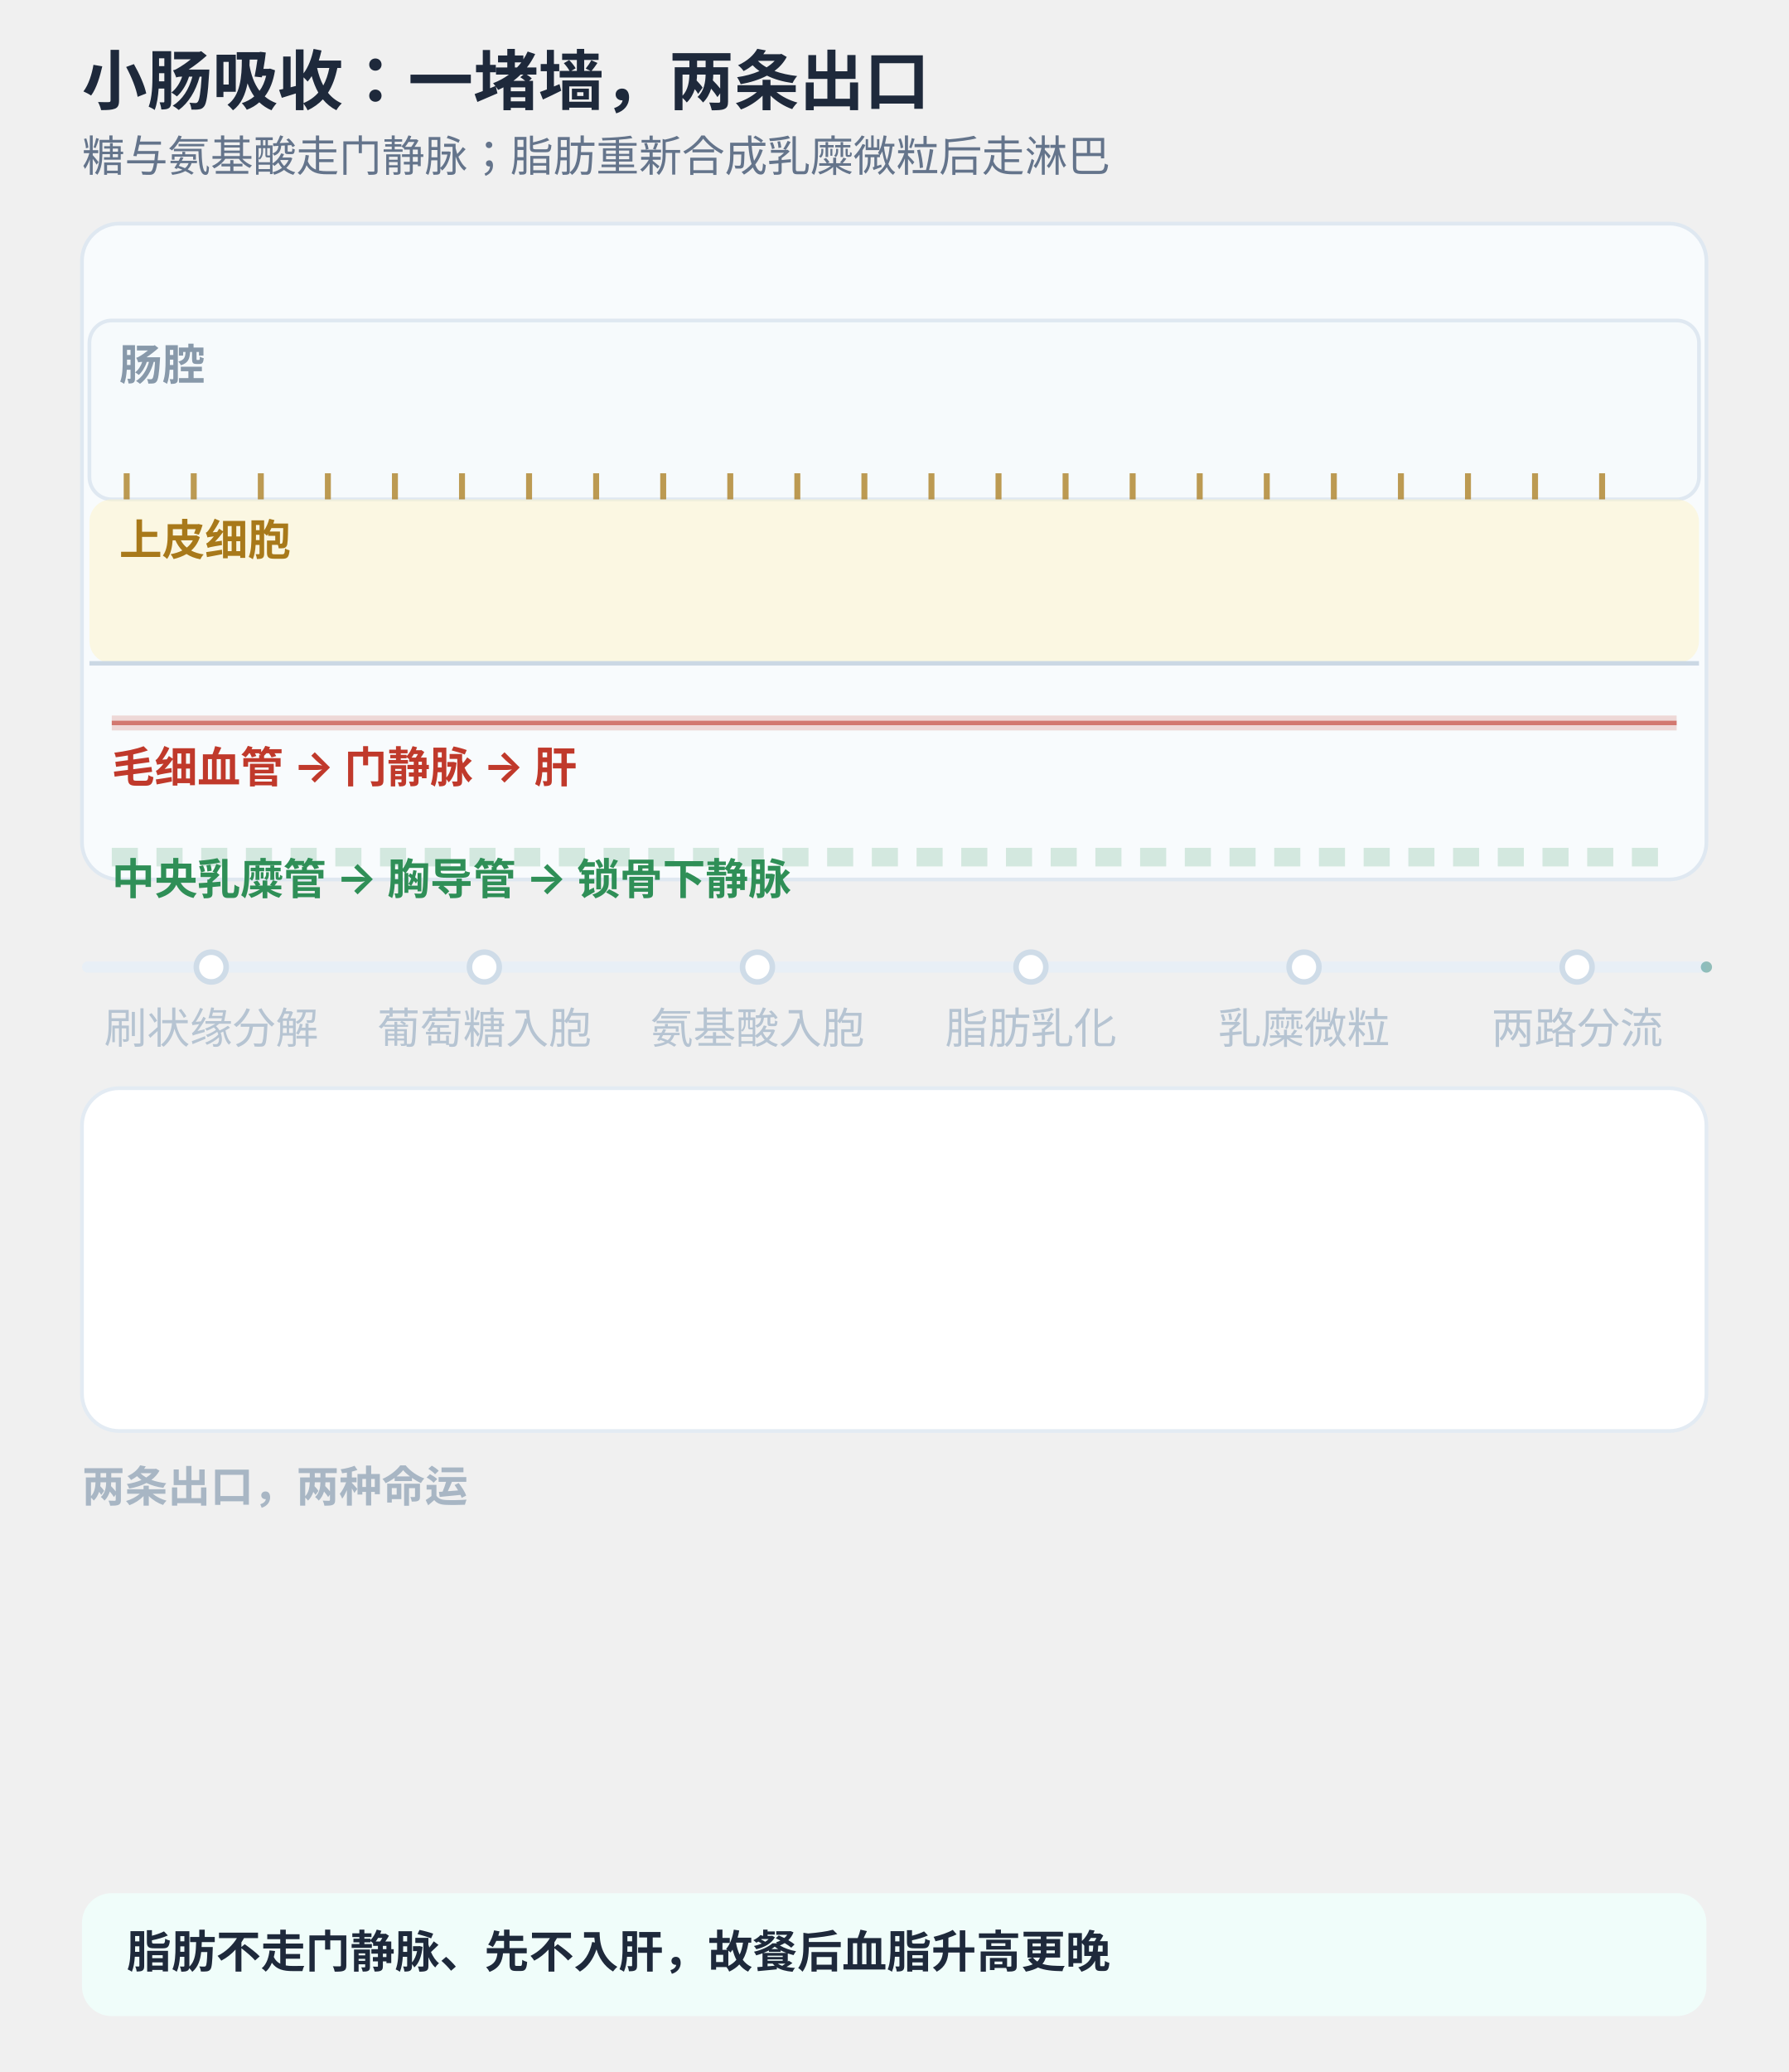
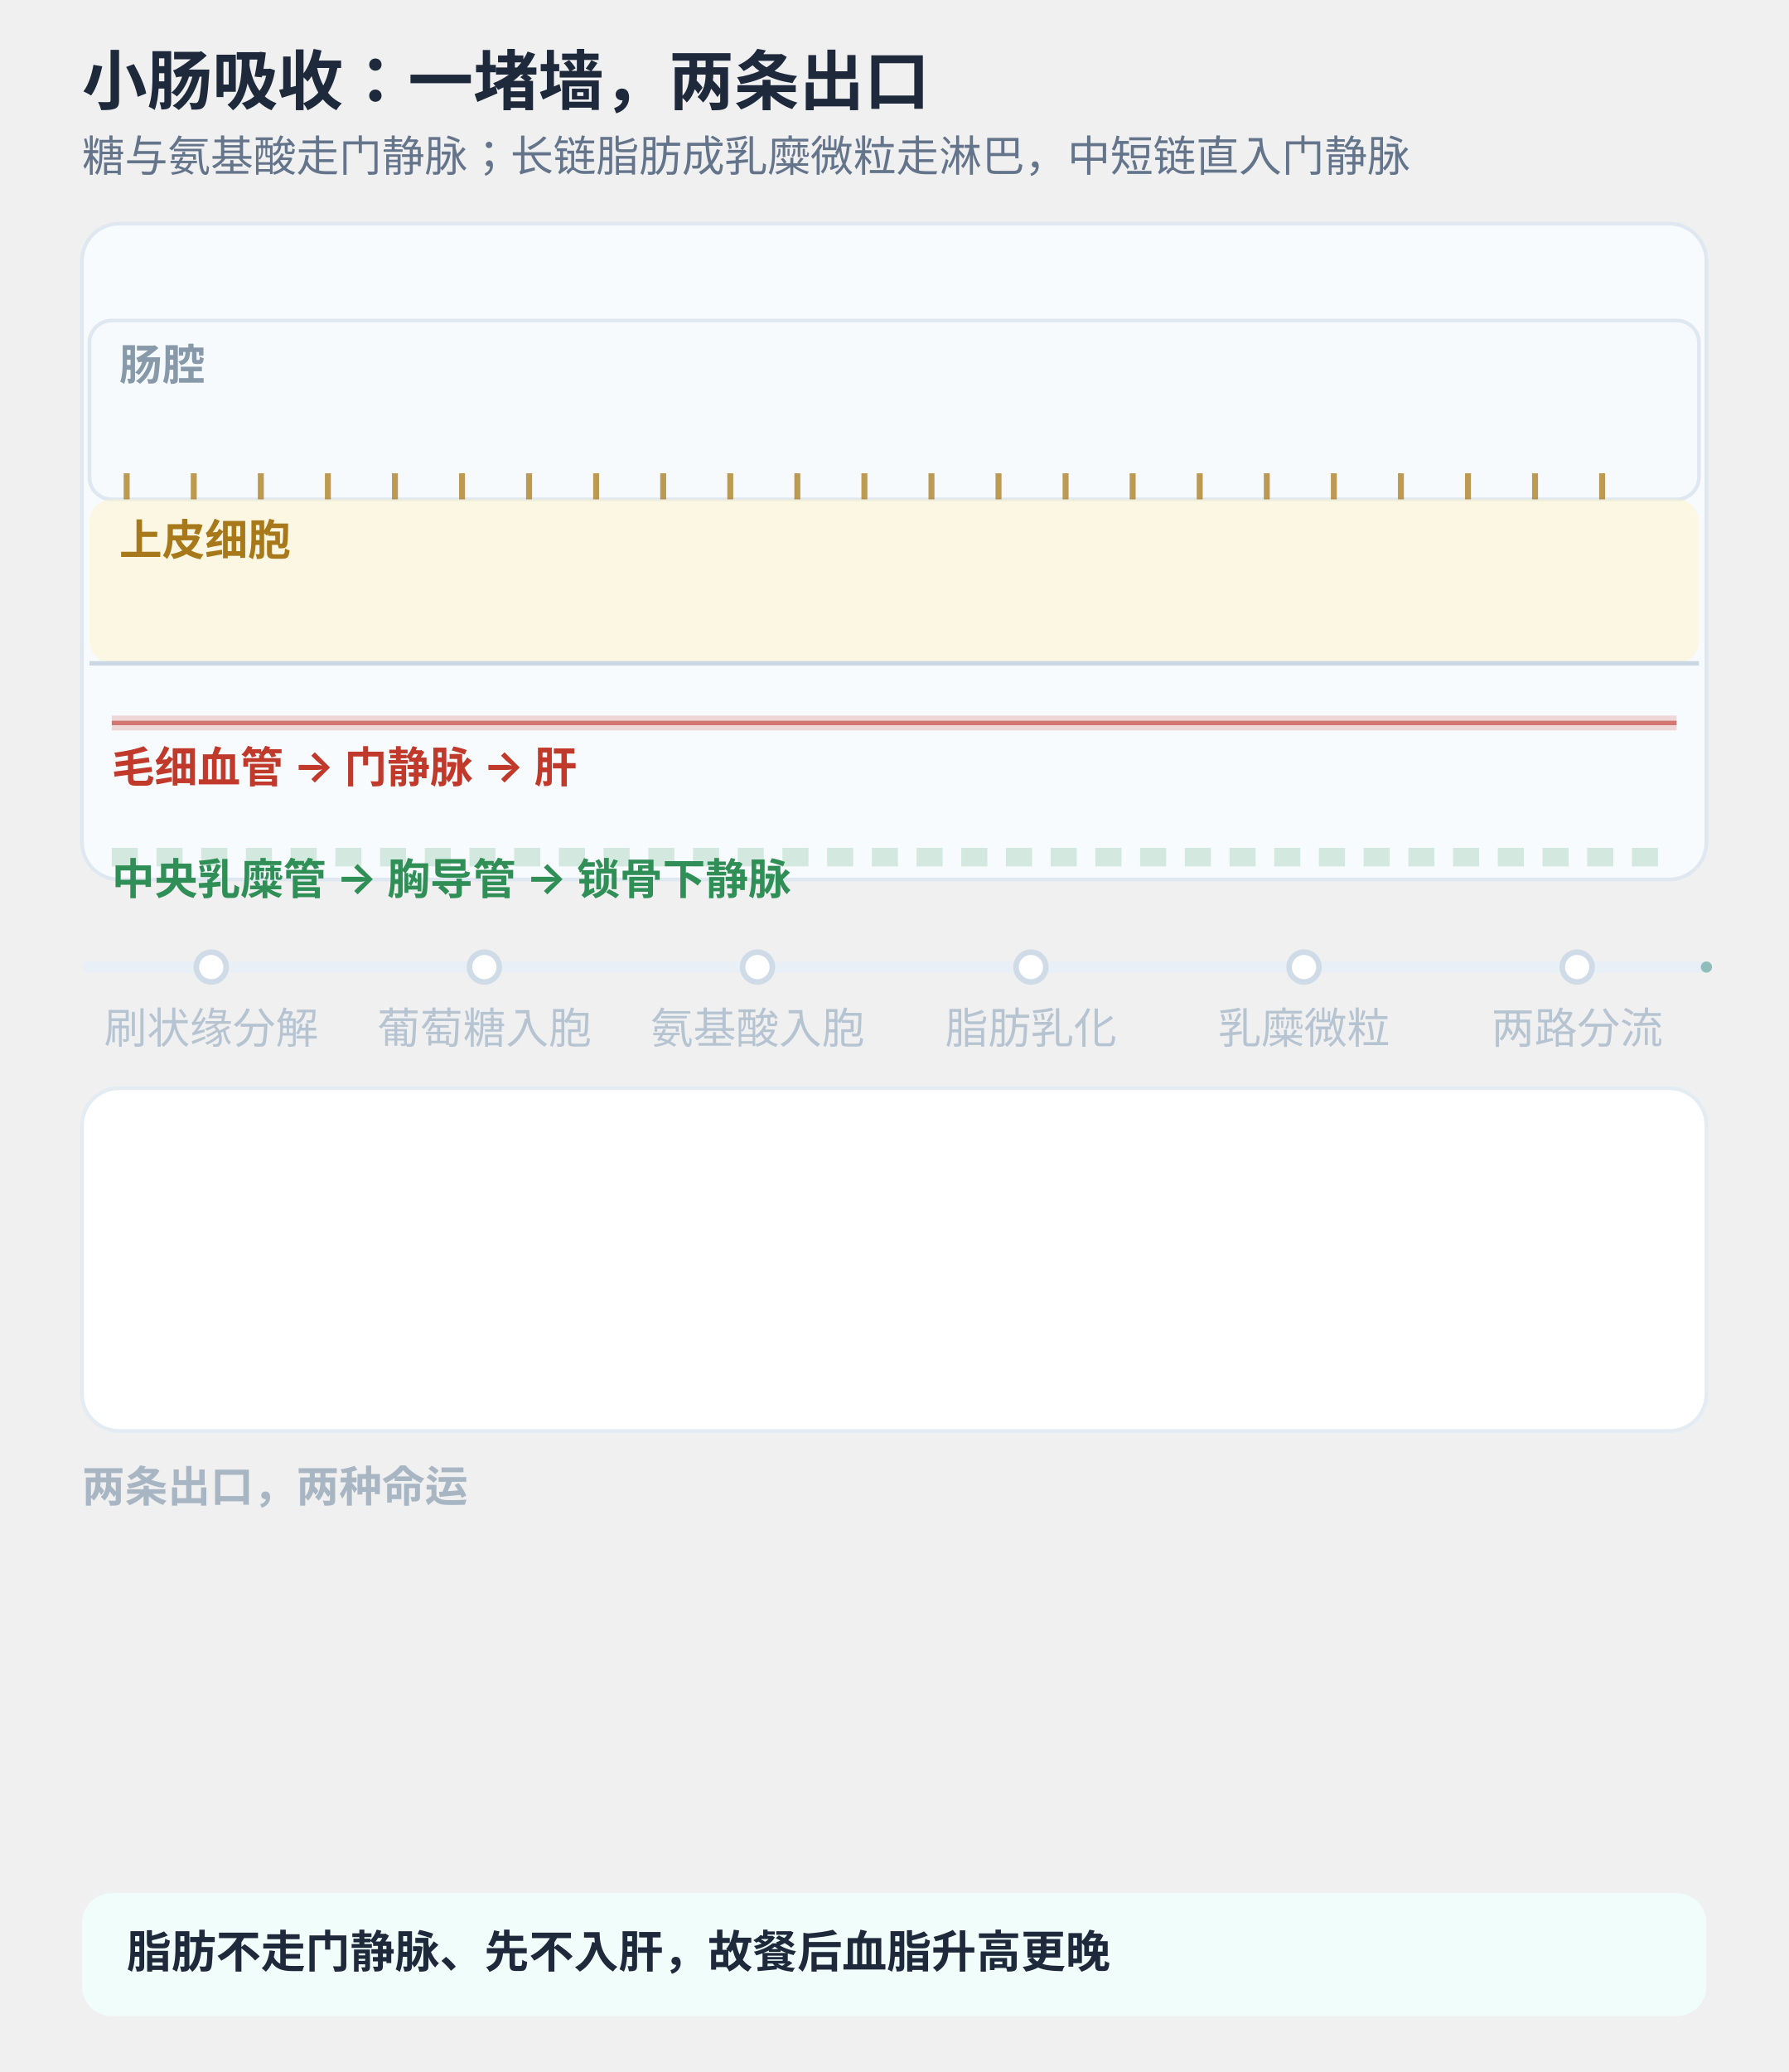
<svg xmlns="http://www.w3.org/2000/svg" viewBox="0 0 480 556" role="img" aria-labelledby="ft fd" style="background:#ffffff">
  <text x="22" y="28" font-size="17.5" font-weight="700" fill="#1e293b" font-family="-apple-system,'PingFang SC','Microsoft YaHei',sans-serif">小肠吸收：一堵墙，两条出口</text>
-   <text x="22" y="46" font-size="11.5" fill="#64748b" font-family="-apple-system,'PingFang SC','Microsoft YaHei',sans-serif">糖与氨基酸走门静脉；脂肪重新合成乳糜微粒后走淋巴</text>
+   <text x="22" y="46" font-size="11.5" fill="#64748b" font-family="-apple-system,'PingFang SC','Microsoft YaHei',sans-serif">糖与氨基酸走门静脉；长链脂肪成乳糜微粒走淋巴，中短链直入门静脉</text>
  <rect x="22" y="60" width="436" height="176" rx="10" fill="#f8fbfd" stroke="#dfe8f1" stroke-width="1" />
  <rect x="24" y="86" width="432" height="48" rx="6" fill="#f6fafc" stroke="#dfe8f1" stroke-width="1" />
  <text x="32" y="102" font-size="11.5" fill="#8899aa" font-weight="700" text-anchor="start" font-family="-apple-system,'PingFang SC','Microsoft YaHei',sans-serif">肠腔</text>
  <rect x="24" y="134" width="432" height="44" rx="6" fill="#fef3c7" opacity="0.5" />
  <text x="32" y="149" font-size="11.5" fill="#a8791a" font-weight="700" text-anchor="start" font-family="-apple-system,'PingFang SC','Microsoft YaHei',sans-serif">上皮细胞</text>
  <path d="M34,134 v-7" stroke="#a8791a" stroke-width="1.6" opacity="0.75" />
  <path d="M52,134 v-7" stroke="#a8791a" stroke-width="1.6" opacity="0.75" />
  <path d="M70,134 v-7" stroke="#a8791a" stroke-width="1.6" opacity="0.75" />
  <path d="M88,134 v-7" stroke="#a8791a" stroke-width="1.6" opacity="0.75" />
  <path d="M106,134 v-7" stroke="#a8791a" stroke-width="1.6" opacity="0.75" />
  <path d="M124,134 v-7" stroke="#a8791a" stroke-width="1.6" opacity="0.75" />
  <path d="M142,134 v-7" stroke="#a8791a" stroke-width="1.6" opacity="0.75" />
  <path d="M160,134 v-7" stroke="#a8791a" stroke-width="1.6" opacity="0.75" />
  <path d="M178,134 v-7" stroke="#a8791a" stroke-width="1.6" opacity="0.75" />
  <path d="M196,134 v-7" stroke="#a8791a" stroke-width="1.6" opacity="0.75" />
  <path d="M214,134 v-7" stroke="#a8791a" stroke-width="1.6" opacity="0.75" />
  <path d="M232,134 v-7" stroke="#a8791a" stroke-width="1.6" opacity="0.75" />
  <path d="M250,134 v-7" stroke="#a8791a" stroke-width="1.6" opacity="0.75" />
  <path d="M268,134 v-7" stroke="#a8791a" stroke-width="1.6" opacity="0.75" />
  <path d="M286,134 v-7" stroke="#a8791a" stroke-width="1.6" opacity="0.75" />
  <path d="M304,134 v-7" stroke="#a8791a" stroke-width="1.6" opacity="0.75" />
  <path d="M322,134 v-7" stroke="#a8791a" stroke-width="1.6" opacity="0.75" />
  <path d="M340,134 v-7" stroke="#a8791a" stroke-width="1.6" opacity="0.75" />
  <path d="M358,134 v-7" stroke="#a8791a" stroke-width="1.6" opacity="0.75" />
  <path d="M376,134 v-7" stroke="#a8791a" stroke-width="1.6" opacity="0.75" />
  <path d="M394,134 v-7" stroke="#a8791a" stroke-width="1.6" opacity="0.75" />
  <path d="M412,134 v-7" stroke="#a8791a" stroke-width="1.6" opacity="0.75" />
  <path d="M430,134 v-7" stroke="#a8791a" stroke-width="1.6" opacity="0.75" />
  <path d="M24,178 H456" stroke="#cbd8e4" stroke-width="1.2" />
  <path d="M30,194 H450" stroke="#c0392b" stroke-width="4" opacity="0.18" />
  <path d="M30,194 H450" stroke="#c0392b" stroke-width="1.2" opacity="0.6" />
  <text x="30" y="210" font-size="11.5" fill="#c0392b" font-weight="700" text-anchor="start" font-family="-apple-system,'PingFang SC','Microsoft YaHei',sans-serif">毛细血管 → 门静脉 → 肝</text>
  <path d="M30,230 H450" stroke="#2f8f57" stroke-width="5" opacity="0.18" stroke-dasharray="7 5" />
  <text x="30" y="240" font-size="11.5" fill="#2f8f57" font-weight="700" text-anchor="start" font-family="-apple-system,'PingFang SC','Microsoft YaHei',sans-serif">中央乳糜管 → 胸导管 → 锁骨下静脉</text>
  <g opacity="0">
    <animate attributeName="opacity" values="0;0;1;1;0;0" keyTimes="0;0.15;0.151;0.31;0.311;1" dur="11.4s" repeatCount="indefinite" />
    <rect x="52" y="126" width="16" height="16" rx="3" fill="#c0392b" opacity="0.8" />
    <path d="M80,104 L62,126" stroke="#c0392b" stroke-width="2" />
    <path d="M62,126 l2,-8 l5,7 z" fill="#c0392b" />
    <circle cx="92" cy="104" r="4.6" fill="#0f766e" />
    <text x="100" y="108" font-size="11.5" fill="#0f766e" font-weight="700" text-anchor="start" font-family="-apple-system,'PingFang SC','Microsoft YaHei',sans-serif">Na⁺ + 葡萄糖</text>
    <text x="52" y="168" font-size="11.5" fill="#c0392b" font-weight="700" text-anchor="start" font-family="-apple-system,'PingFang SC','Microsoft YaHei',sans-serif">SGLT1</text>
  </g>
  <g opacity="0">
    <animate attributeName="opacity" values="0;0;1;1;0;0" keyTimes="0;0.31;0.311;0.47;0.471;1" dur="11.4s" repeatCount="indefinite" />
    <rect x="172" y="126" width="16" height="16" rx="3" fill="#2c5f9e" opacity="0.8" />
    <text x="172" y="118" font-size="11.5" fill="#2c5f9e" font-weight="700" text-anchor="start" font-family="-apple-system,'PingFang SC','Microsoft YaHei',sans-serif">氨基酸</text>
    <text x="172" y="168" font-size="11.5" fill="#2c5f9e" font-weight="700" text-anchor="start" font-family="-apple-system,'PingFang SC','Microsoft YaHei',sans-serif">转运体</text>
  </g>
  <g opacity="0">
    <animate attributeName="opacity" values="0;0;1;1;0;0" keyTimes="0;0.47;0.471;0.635;0.636;1" dur="11.4s" repeatCount="indefinite" />
    <circle cx="272" cy="120" r="5.5" fill="#dcfce7" stroke="#2f8f57" stroke-width="1.3" />
    <circle cx="285" cy="120" r="5.5" fill="#dcfce7" stroke="#2f8f57" stroke-width="1.3" />
    <circle cx="298" cy="120" r="5.5" fill="#dcfce7" stroke="#2f8f57" stroke-width="1.3" />
    <circle cx="311" cy="120" r="5.5" fill="#dcfce7" stroke="#2f8f57" stroke-width="1.3" />
    <circle cx="324" cy="120" r="5.5" fill="#dcfce7" stroke="#2f8f57" stroke-width="1.3" />
    <text x="272" y="102" font-size="11.5" fill="#2f8f57" font-weight="700" text-anchor="start" font-family="-apple-system,'PingFang SC','Microsoft YaHei',sans-serif">微胶粒（胆盐）</text>
  </g>
  <g opacity="0">
    <animate attributeName="opacity" values="0;0;1;1;0;0" keyTimes="0;0.635;0.636;0.815;0.816;1" dur="11.4s" repeatCount="indefinite" />
    <circle cx="338" cy="164" r="9" fill="#fde8dd" stroke="#c1440e" stroke-width="1.4" />
    <path d="M338,174 V188" stroke="#c1440e" stroke-width="2" />
    <path d="M338,188 l-3.8,-7 h7.6 z" fill="#c1440e" />
    <text x="350" y="168" font-size="11.5" fill="#c1440e" font-weight="700" text-anchor="start" font-family="-apple-system,'PingFang SC','Microsoft YaHei',sans-serif">TG 再合成</text>
    <text x="338" y="208" font-size="11.5" fill="#c1440e" font-weight="700" text-anchor="middle" font-family="-apple-system,'PingFang SC','Microsoft YaHei',sans-serif">乳糜微粒</text>
  </g>
  <g opacity="0">
    <animate attributeName="opacity" values="0;0;1;1" keyTimes="0;0.815;0.816;1" dur="11.4s" repeatCount="indefinite" />
    <path d="M30,194 H450" stroke="#c0392b" stroke-width="3.2" />
    <path d="M30,230 H450" stroke="#2f8f57" stroke-width="3.6" stroke-dasharray="7 5" />
  </g>
  <rect x="22" y="258" width="436" height="3" rx="1.5" fill="#e8eff6" />
  <path d="M22,259.5 H458" stroke="#0f766e" stroke-width="3" stroke-linecap="round" opacity="0.42" stroke-dasharray="436" stroke-dashoffset="436">
    <animate attributeName="stroke-dashoffset" values="436;0" keyTimes="0;1" dur="11.4s" repeatCount="indefinite" />
  </path>
  <circle cx="56.7" cy="259.5" r="4" fill="#ffffff" stroke="#cfdce8" stroke-width="1.5" />
  <g opacity="0">
    <animate attributeName="opacity" values="1;1;0;0" keyTimes="0;0.15;0.151;1" dur="11.4s" repeatCount="indefinite" />
    <circle cx="56.7" cy="259.5" r="5.5" fill="#a8791a" />
  </g>
  <g opacity="1">
    <animate attributeName="opacity" values="0.0;0.0;1.0;1.0" keyTimes="0;0.15;0.151;1" dur="11.4s" repeatCount="indefinite" />
    <text x="56.7" y="280" text-anchor="middle" font-size="11.5" fill="#b6c4d2" font-family="-apple-system,'PingFang SC','Microsoft YaHei',sans-serif">刷状缘分解</text>
  </g>
  <g opacity="0">
    <animate attributeName="opacity" values="1;1;0;0" keyTimes="0;0.15;0.151;1" dur="11.4s" repeatCount="indefinite" />
    <text x="56.7" y="280" text-anchor="middle" font-size="11.5" font-weight="700" fill="#a8791a" font-family="-apple-system,'PingFang SC','Microsoft YaHei',sans-serif">刷状缘分解</text>
  </g>
  <circle cx="130.0" cy="259.5" r="4" fill="#ffffff" stroke="#cfdce8" stroke-width="1.5" />
  <g opacity="0">
    <animate attributeName="opacity" values="0;0;1;1;0;0" keyTimes="0;0.15;0.151;0.31;0.311;1" dur="11.4s" repeatCount="indefinite" />
    <circle cx="130.0" cy="259.5" r="5.5" fill="#c0392b" />
  </g>
  <g opacity="1">
    <animate attributeName="opacity" values="1.0;1.0;0.0;0.0;1.0;1.0" keyTimes="0;0.15;0.151;0.31;0.311;1" dur="11.4s" repeatCount="indefinite" />
    <text x="130.0" y="280" text-anchor="middle" font-size="11.5" fill="#b6c4d2" font-family="-apple-system,'PingFang SC','Microsoft YaHei',sans-serif">葡萄糖入胞</text>
  </g>
  <g opacity="0">
    <animate attributeName="opacity" values="0;0;1;1;0;0" keyTimes="0;0.15;0.151;0.31;0.311;1" dur="11.4s" repeatCount="indefinite" />
    <text x="130.0" y="280" text-anchor="middle" font-size="11.5" font-weight="700" fill="#c0392b" font-family="-apple-system,'PingFang SC','Microsoft YaHei',sans-serif">葡萄糖入胞</text>
  </g>
  <circle cx="203.3" cy="259.5" r="4" fill="#ffffff" stroke="#cfdce8" stroke-width="1.5" />
  <g opacity="0">
    <animate attributeName="opacity" values="0;0;1;1;0;0" keyTimes="0;0.31;0.311;0.47;0.471;1" dur="11.4s" repeatCount="indefinite" />
    <circle cx="203.3" cy="259.5" r="5.5" fill="#2c5f9e" />
  </g>
  <g opacity="1">
    <animate attributeName="opacity" values="1.0;1.0;0.0;0.0;1.0;1.0" keyTimes="0;0.31;0.311;0.47;0.471;1" dur="11.4s" repeatCount="indefinite" />
    <text x="203.3" y="280" text-anchor="middle" font-size="11.5" fill="#b6c4d2" font-family="-apple-system,'PingFang SC','Microsoft YaHei',sans-serif">氨基酸入胞</text>
  </g>
  <g opacity="0">
    <animate attributeName="opacity" values="0;0;1;1;0;0" keyTimes="0;0.31;0.311;0.47;0.471;1" dur="11.4s" repeatCount="indefinite" />
    <text x="203.3" y="280" text-anchor="middle" font-size="11.5" font-weight="700" fill="#2c5f9e" font-family="-apple-system,'PingFang SC','Microsoft YaHei',sans-serif">氨基酸入胞</text>
  </g>
  <circle cx="276.7" cy="259.5" r="4" fill="#ffffff" stroke="#cfdce8" stroke-width="1.5" />
  <g opacity="0">
    <animate attributeName="opacity" values="0;0;1;1;0;0" keyTimes="0;0.47;0.471;0.635;0.636;1" dur="11.4s" repeatCount="indefinite" />
    <circle cx="276.7" cy="259.5" r="5.5" fill="#2f8f57" />
  </g>
  <g opacity="1">
    <animate attributeName="opacity" values="1.0;1.0;0.0;0.0;1.0;1.0" keyTimes="0;0.47;0.471;0.635;0.636;1" dur="11.4s" repeatCount="indefinite" />
    <text x="276.7" y="280" text-anchor="middle" font-size="11.5" fill="#b6c4d2" font-family="-apple-system,'PingFang SC','Microsoft YaHei',sans-serif">脂肪乳化</text>
  </g>
  <g opacity="0">
    <animate attributeName="opacity" values="0;0;1;1;0;0" keyTimes="0;0.47;0.471;0.635;0.636;1" dur="11.4s" repeatCount="indefinite" />
    <text x="276.7" y="280" text-anchor="middle" font-size="11.5" font-weight="700" fill="#2f8f57" font-family="-apple-system,'PingFang SC','Microsoft YaHei',sans-serif">脂肪乳化</text>
  </g>
  <circle cx="350.0" cy="259.5" r="4" fill="#ffffff" stroke="#cfdce8" stroke-width="1.5" />
  <g opacity="0">
    <animate attributeName="opacity" values="0;0;1;1;0;0" keyTimes="0;0.635;0.636;0.815;0.816;1" dur="11.4s" repeatCount="indefinite" />
    <circle cx="350.0" cy="259.5" r="5.5" fill="#c1440e" />
  </g>
  <g opacity="1">
    <animate attributeName="opacity" values="1.0;1.0;0.0;0.0;1.0;1.0" keyTimes="0;0.635;0.636;0.815;0.816;1" dur="11.4s" repeatCount="indefinite" />
    <text x="350.0" y="280" text-anchor="middle" font-size="11.5" fill="#b6c4d2" font-family="-apple-system,'PingFang SC','Microsoft YaHei',sans-serif">乳糜微粒</text>
  </g>
  <g opacity="0">
    <animate attributeName="opacity" values="0;0;1;1;0;0" keyTimes="0;0.635;0.636;0.815;0.816;1" dur="11.4s" repeatCount="indefinite" />
    <text x="350.0" y="280" text-anchor="middle" font-size="11.5" font-weight="700" fill="#c1440e" font-family="-apple-system,'PingFang SC','Microsoft YaHei',sans-serif">乳糜微粒</text>
  </g>
  <circle cx="423.3" cy="259.5" r="4" fill="#ffffff" stroke="#cfdce8" stroke-width="1.5" />
  <g opacity="0">
    <animate attributeName="opacity" values="0;0;1;1" keyTimes="0;0.815;0.816;1" dur="11.4s" repeatCount="indefinite" />
    <circle cx="423.3" cy="259.5" r="5.5" fill="#0f766e" />
  </g>
  <g opacity="1">
    <animate attributeName="opacity" values="1.0;1.0;0.0;0.0" keyTimes="0;0.815;0.816;1" dur="11.4s" repeatCount="indefinite" />
    <text x="423.3" y="280" text-anchor="middle" font-size="11.5" fill="#b6c4d2" font-family="-apple-system,'PingFang SC','Microsoft YaHei',sans-serif">两路分流</text>
  </g>
  <g opacity="0">
    <animate attributeName="opacity" values="0;0;1;1" keyTimes="0;0.815;0.816;1" dur="11.4s" repeatCount="indefinite" />
    <text x="423.3" y="280" text-anchor="middle" font-size="11.5" font-weight="700" fill="#0f766e" font-family="-apple-system,'PingFang SC','Microsoft YaHei',sans-serif">两路分流</text>
  </g>
  <rect x="22" y="292" width="436" height="92" rx="10" fill="#ffffff" stroke="#e3ebf3" stroke-width="1" />
  <g opacity="0">
    <animate attributeName="opacity" values="1;1;0;0" keyTimes="0;0.15;0.151;1" dur="11.4s" repeatCount="indefinite" />
    <rect x="22" y="293" width="3" height="90" fill="#a8791a" opacity="0.85" />
    <text x="40" y="318" font-size="11.5" fill="#a8b6c4" font-weight="700" font-family="-apple-system,'PingFang SC','Microsoft YaHei',sans-serif">因为</text>
    <text x="78" y="318" font-size="12.5" fill="#6b7c8d" font-family="-apple-system,'PingFang SC','Microsoft YaHei',sans-serif">胰淀粉酶、双糖酶、肽酶在刷状缘把大分子切成单体</text>
    <text x="40" y="354" font-size="11.5" fill="#a8791a" font-weight="700" font-family="-apple-system,'PingFang SC','Microsoft YaHei',sans-serif">所以</text>
-     <text x="78" y="354" font-size="14.5" fill="#a8791a" font-weight="700" font-family="-apple-system,'PingFang SC','Microsoft YaHei',sans-serif">只有单糖、氨基酸、脂肪酸才能被转运</text>
+     <text x="78" y="354" font-size="14.5" fill="#a8791a" font-weight="700" font-family="-apple-system,'PingFang SC','Microsoft YaHei',sans-serif">单糖、氨基酸、二肽/三肽（PepT1）、脂肪酸均可被转运</text>
  </g>
  <g opacity="0">
    <animate attributeName="opacity" values="0;0;1;1;0;0" keyTimes="0;0.15;0.151;0.31;0.311;1" dur="11.4s" repeatCount="indefinite" />
    <rect x="22" y="293" width="3" height="90" fill="#c0392b" opacity="0.85" />
    <text x="40" y="318" font-size="11.5" fill="#a8b6c4" font-weight="700" font-family="-apple-system,'PingFang SC','Microsoft YaHei',sans-serif">因为</text>
    <text x="78" y="318" font-size="12.5" fill="#6b7c8d" font-family="-apple-system,'PingFang SC','Microsoft YaHei',sans-serif">SGLT1 把 Na⁺ 与葡萄糖同向转入，靠钠泵维持的 Na⁺ 梯度供能</text>
    <text x="40" y="354" font-size="11.5" fill="#c0392b" font-weight="700" font-family="-apple-system,'PingFang SC','Microsoft YaHei',sans-serif">所以</text>
    <text x="78" y="354" font-size="14.5" fill="#c0392b" font-weight="700" font-family="-apple-system,'PingFang SC','Microsoft YaHei',sans-serif">继发性主动转运，可逆浓度「上坡」吸收</text>
  </g>
  <g opacity="0">
    <animate attributeName="opacity" values="0;0;1;1;0;0" keyTimes="0;0.31;0.311;0.47;0.471;1" dur="11.4s" repeatCount="indefinite" />
    <rect x="22" y="293" width="3" height="90" fill="#2c5f9e" opacity="0.85" />
    <text x="40" y="318" font-size="11.5" fill="#a8b6c4" font-weight="700" font-family="-apple-system,'PingFang SC','Microsoft YaHei',sans-serif">因为</text>
    <text x="78" y="318" font-size="12.5" fill="#6b7c8d" font-family="-apple-system,'PingFang SC','Microsoft YaHei',sans-serif">同样借助 Na⁺ 梯度，经多种氨基酸转运体入胞</text>
    <text x="40" y="354" font-size="11.5" fill="#2c5f9e" font-weight="700" font-family="-apple-system,'PingFang SC','Microsoft YaHei',sans-serif">所以</text>
    <text x="78" y="354" font-size="14.5" fill="#2c5f9e" font-weight="700" font-family="-apple-system,'PingFang SC','Microsoft YaHei',sans-serif">糖与氨基酸都进入同一路：血液</text>
  </g>
  <g opacity="0">
    <animate attributeName="opacity" values="0;0;1;1;0;0" keyTimes="0;0.47;0.471;0.635;0.636;1" dur="11.4s" repeatCount="indefinite" />
    <rect x="22" y="293" width="3" height="90" fill="#2f8f57" opacity="0.85" />
    <text x="40" y="318" font-size="11.5" fill="#a8b6c4" font-weight="700" font-family="-apple-system,'PingFang SC','Microsoft YaHei',sans-serif">因为</text>
    <text x="78" y="318" font-size="12.5" fill="#6b7c8d" font-family="-apple-system,'PingFang SC','Microsoft YaHei',sans-serif">胆盐把脂肪乳化成微胶粒，脂酶才有作用面</text>
    <text x="40" y="354" font-size="11.5" fill="#2f8f57" font-weight="700" font-family="-apple-system,'PingFang SC','Microsoft YaHei',sans-serif">所以</text>
    <text x="78" y="354" font-size="14.5" fill="#2f8f57" font-weight="700" font-family="-apple-system,'PingFang SC','Microsoft YaHei',sans-serif">微胶粒把脂肪带到刷状缘，被动扩散进胞</text>
  </g>
  <g opacity="0">
    <animate attributeName="opacity" values="0;0;1;1;0;0" keyTimes="0;0.635;0.636;0.815;0.816;1" dur="11.4s" repeatCount="indefinite" />
    <rect x="22" y="293" width="3" height="90" fill="#c1440e" opacity="0.85" />
    <text x="40" y="318" font-size="11.5" fill="#a8b6c4" font-weight="700" font-family="-apple-system,'PingFang SC','Microsoft YaHei',sans-serif">因为</text>
    <text x="78" y="318" font-size="12.5" fill="#6b7c8d" font-family="-apple-system,'PingFang SC','Microsoft YaHei',sans-serif">胞内重新合成甘油三酯，包上载脂蛋白成乳糜微粒</text>
    <text x="40" y="354" font-size="11.5" fill="#c1440e" font-weight="700" font-family="-apple-system,'PingFang SC','Microsoft YaHei',sans-serif">所以</text>
    <text x="78" y="354" font-size="14.5" fill="#c1440e" font-weight="700" font-family="-apple-system,'PingFang SC','Microsoft YaHei',sans-serif">体积太大过不了毛细血管基底膜，只能走淋巴</text>
  </g>
  <g opacity="0">
    <animate attributeName="opacity" values="0;0;1;1" keyTimes="0;0.815;0.816;1" dur="11.4s" repeatCount="indefinite" />
    <rect x="22" y="293" width="3" height="90" fill="#0f766e" opacity="0.85" />
    <text x="40" y="318" font-size="11.5" fill="#a8b6c4" font-weight="700" font-family="-apple-system,'PingFang SC','Microsoft YaHei',sans-serif">因为</text>
    <text x="78" y="318" font-size="12.5" fill="#6b7c8d" font-family="-apple-system,'PingFang SC','Microsoft YaHei',sans-serif">糖、氨基酸 → 毛细血管 → 门静脉 → 肝；脂肪 → 中央乳糜管</text>
    <text x="78" y="333.5" font-size="12.5" fill="#6b7c8d" font-family="-apple-system,'PingFang SC','Microsoft YaHei',sans-serif"> → 胸导管</text>
    <text x="40" y="357.0" font-size="11.5" fill="#0f766e" font-weight="700" font-family="-apple-system,'PingFang SC','Microsoft YaHei',sans-serif">所以</text>
-     <text x="78" y="357.0" font-size="14.5" fill="#0f766e" font-weight="700" font-family="-apple-system,'PingFang SC','Microsoft YaHei',sans-serif">这就是「脂肪走淋巴」的由来，也是餐后乳糜尿的原理</text>
+     <text x="78" y="357.0" font-size="14.5" fill="#0f766e" font-weight="700" font-family="-apple-system,'PingFang SC','Microsoft YaHei',sans-serif">长链脂肪走淋巴；中短链脂肪酸直入门静脉</text>
  </g>
  <text x="22" y="403" font-size="11.5" fill="#a8b6c4" font-weight="700" text-anchor="start" font-family="-apple-system,'PingFang SC','Microsoft YaHei',sans-serif">两条出口，两种命运</text>
  <g opacity="0">
    <animate attributeName="opacity" values="0;0;1;1;0;0" keyTimes="0;0.15;0.151;0.31;0.311;1" dur="11.4s" repeatCount="indefinite" />
    <rect x="22" y="413" width="3" height="15" rx="1.5" fill="#c0392b" />
    <text x="34" y="424" font-size="12.5" fill="#c0392b" font-weight="700" text-anchor="start" font-family="-apple-system,'PingFang SC','Microsoft YaHei',sans-serif">糖/氨基酸</text>
    <text x="104" y="424" font-size="12" fill="#6b7c8d" font-weight="400" text-anchor="start" font-family="-apple-system,'PingFang SC','Microsoft YaHei',sans-serif">SGLT1 等继发主动转运</text>
  </g>
  <g opacity="0">
    <animate attributeName="opacity" values="0;0;1;1;0;0" keyTimes="0;0.635;0.636;0.815;0.816;1" dur="11.4s" repeatCount="indefinite" />
    <rect x="22" y="436" width="3" height="15" rx="1.5" fill="#c1440e" />
    <text x="34" y="447" font-size="12.5" fill="#c1440e" font-weight="700" text-anchor="start" font-family="-apple-system,'PingFang SC','Microsoft YaHei',sans-serif">脂肪</text>
    <text x="104" y="447" font-size="12" fill="#6b7c8d" font-weight="400" text-anchor="start" font-family="-apple-system,'PingFang SC','Microsoft YaHei',sans-serif">被动扩散 + 乳糜微粒</text>
  </g>
  <g opacity="0">
    <animate attributeName="opacity" values="0;0;1;1" keyTimes="0;0.815;0.816;1" dur="11.4s" repeatCount="indefinite" />
    <rect x="22" y="459" width="3" height="15" rx="1.5" fill="#c0392b" />
    <text x="34" y="470" font-size="12.5" fill="#c0392b" font-weight="700" text-anchor="start" font-family="-apple-system,'PingFang SC','Microsoft YaHei',sans-serif">血液路</text>
    <text x="104" y="470" font-size="12" fill="#6b7c8d" font-weight="400" text-anchor="start" font-family="-apple-system,'PingFang SC','Microsoft YaHei',sans-serif">门静脉先经肝</text>
  </g>
  <g opacity="0">
    <animate attributeName="opacity" values="0;0;1;1" keyTimes="0;0.815;0.816;1" dur="11.4s" repeatCount="indefinite" />
    <rect x="22" y="482" width="3" height="15" rx="1.5" fill="#2f8f57" />
    <text x="34" y="493" font-size="12.5" fill="#2f8f57" font-weight="700" text-anchor="start" font-family="-apple-system,'PingFang SC','Microsoft YaHei',sans-serif">淋巴路</text>
    <text x="104" y="493" font-size="12" fill="#6b7c8d" font-weight="400" text-anchor="start" font-family="-apple-system,'PingFang SC','Microsoft YaHei',sans-serif">胸导管入锁骨下静脉</text>
  </g>
  <rect x="22" y="508" width="436" height="33" rx="8" fill="#f0fdfa" />
  <text x="34" y="528" font-size="12" fill="#1e293b" font-weight="700" text-anchor="start" font-family="-apple-system,'PingFang SC','Microsoft YaHei',sans-serif">脂肪不走门静脉、先不入肝，故餐后血脂升高更晚</text>
</svg>
